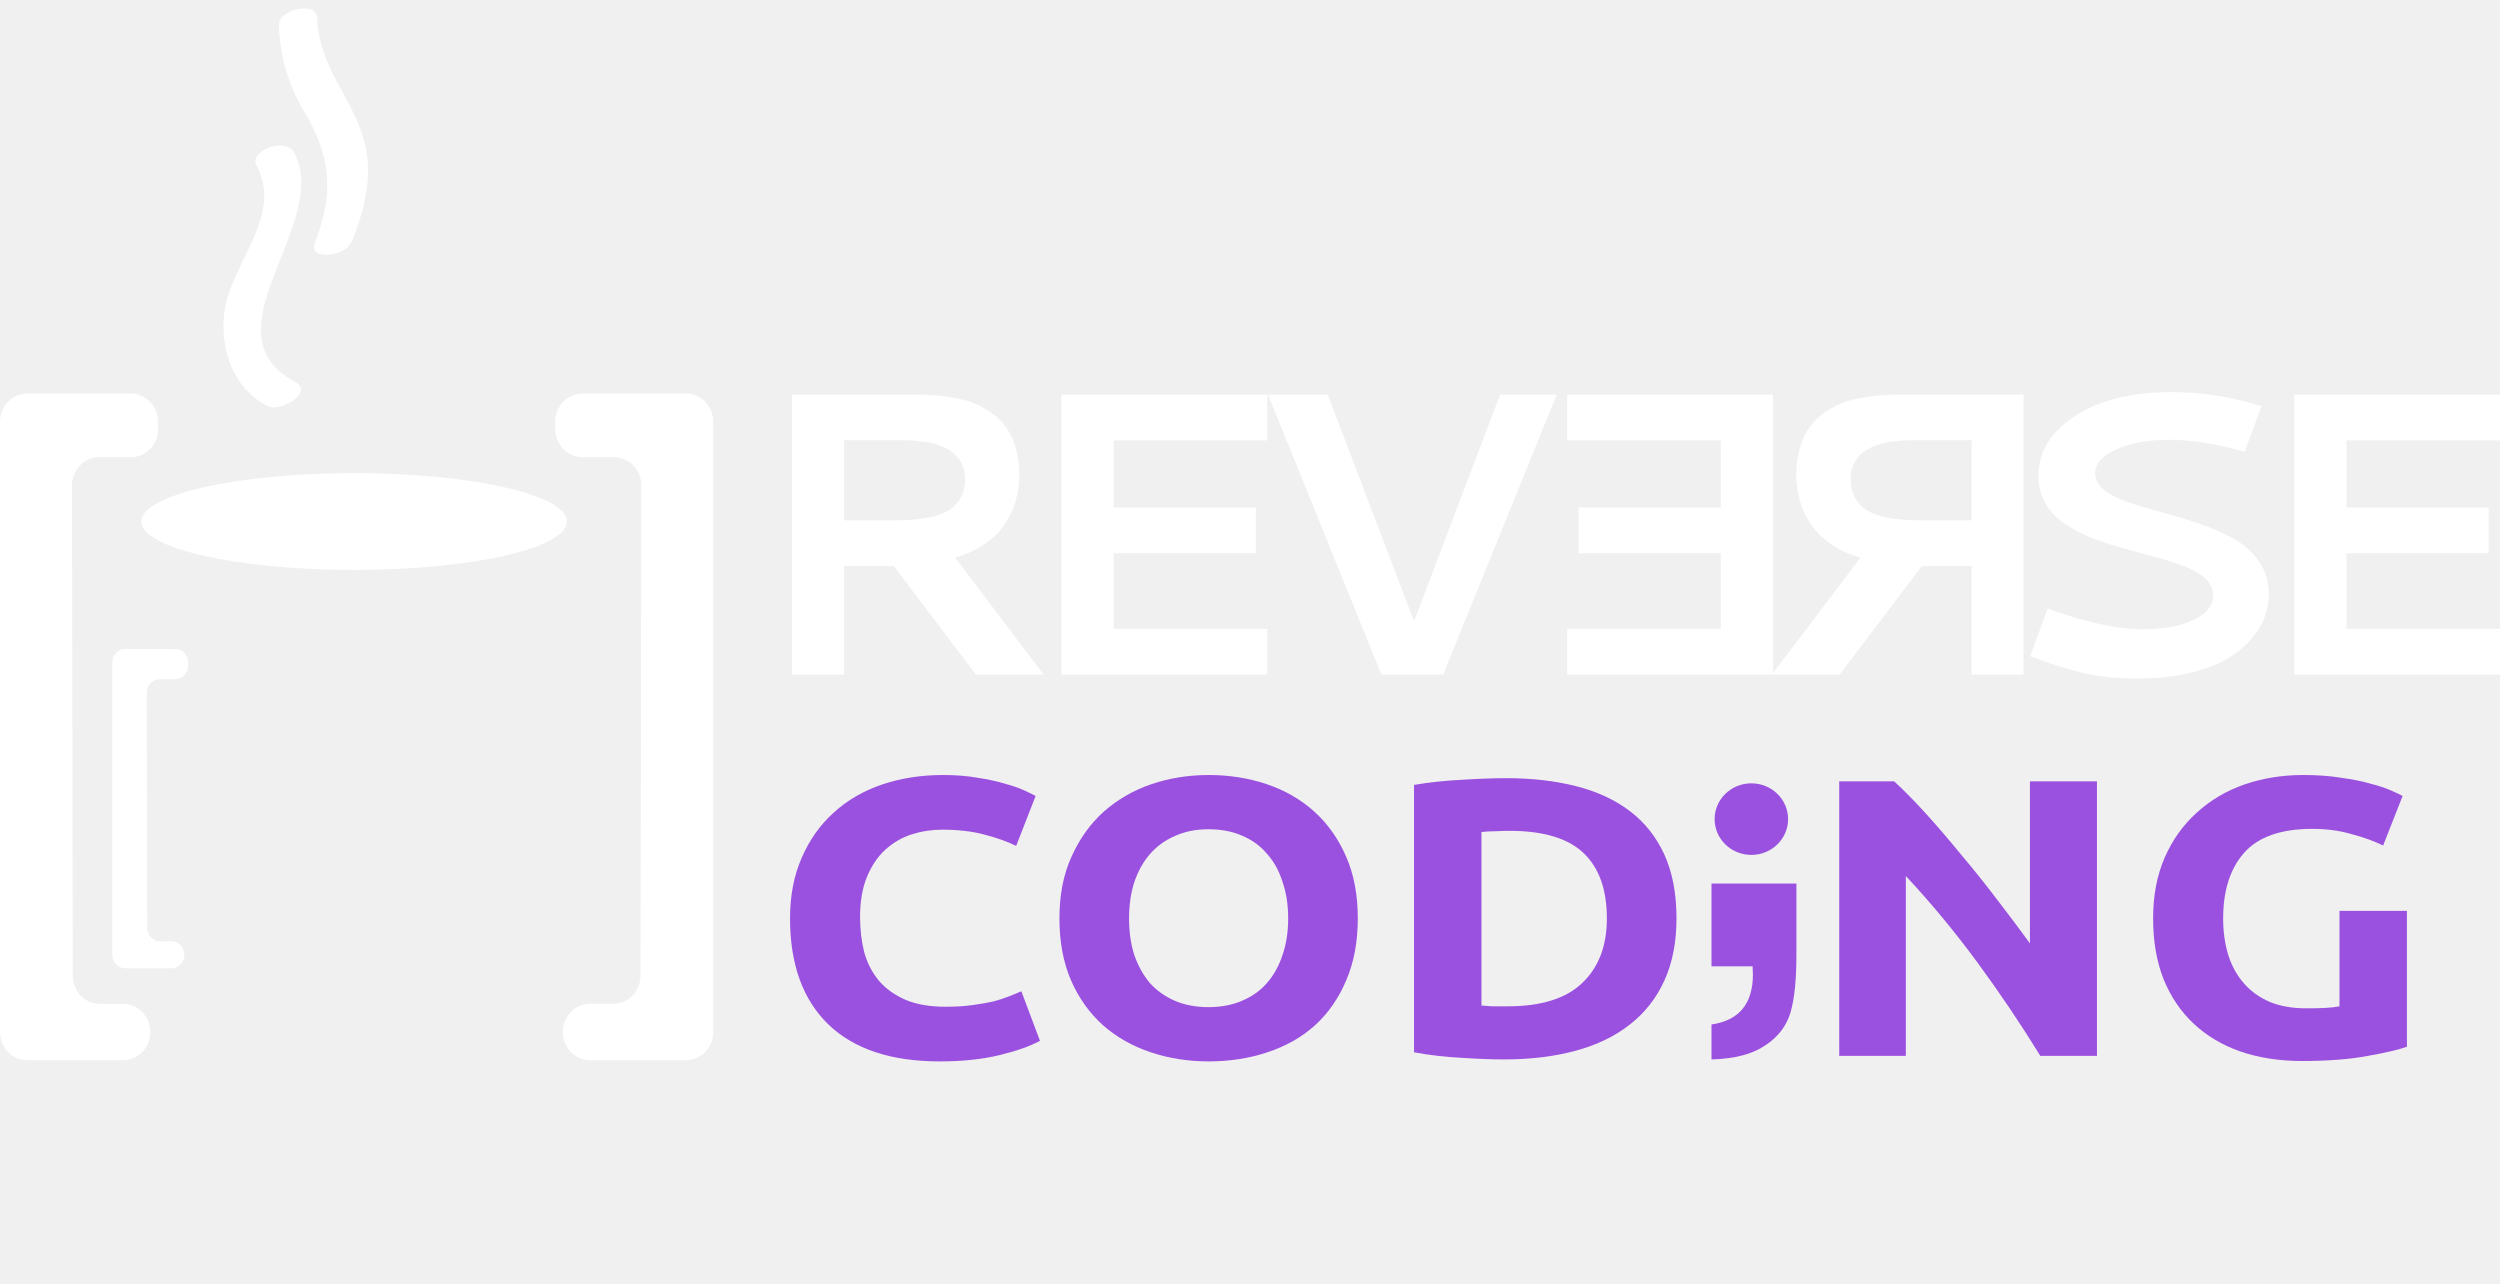
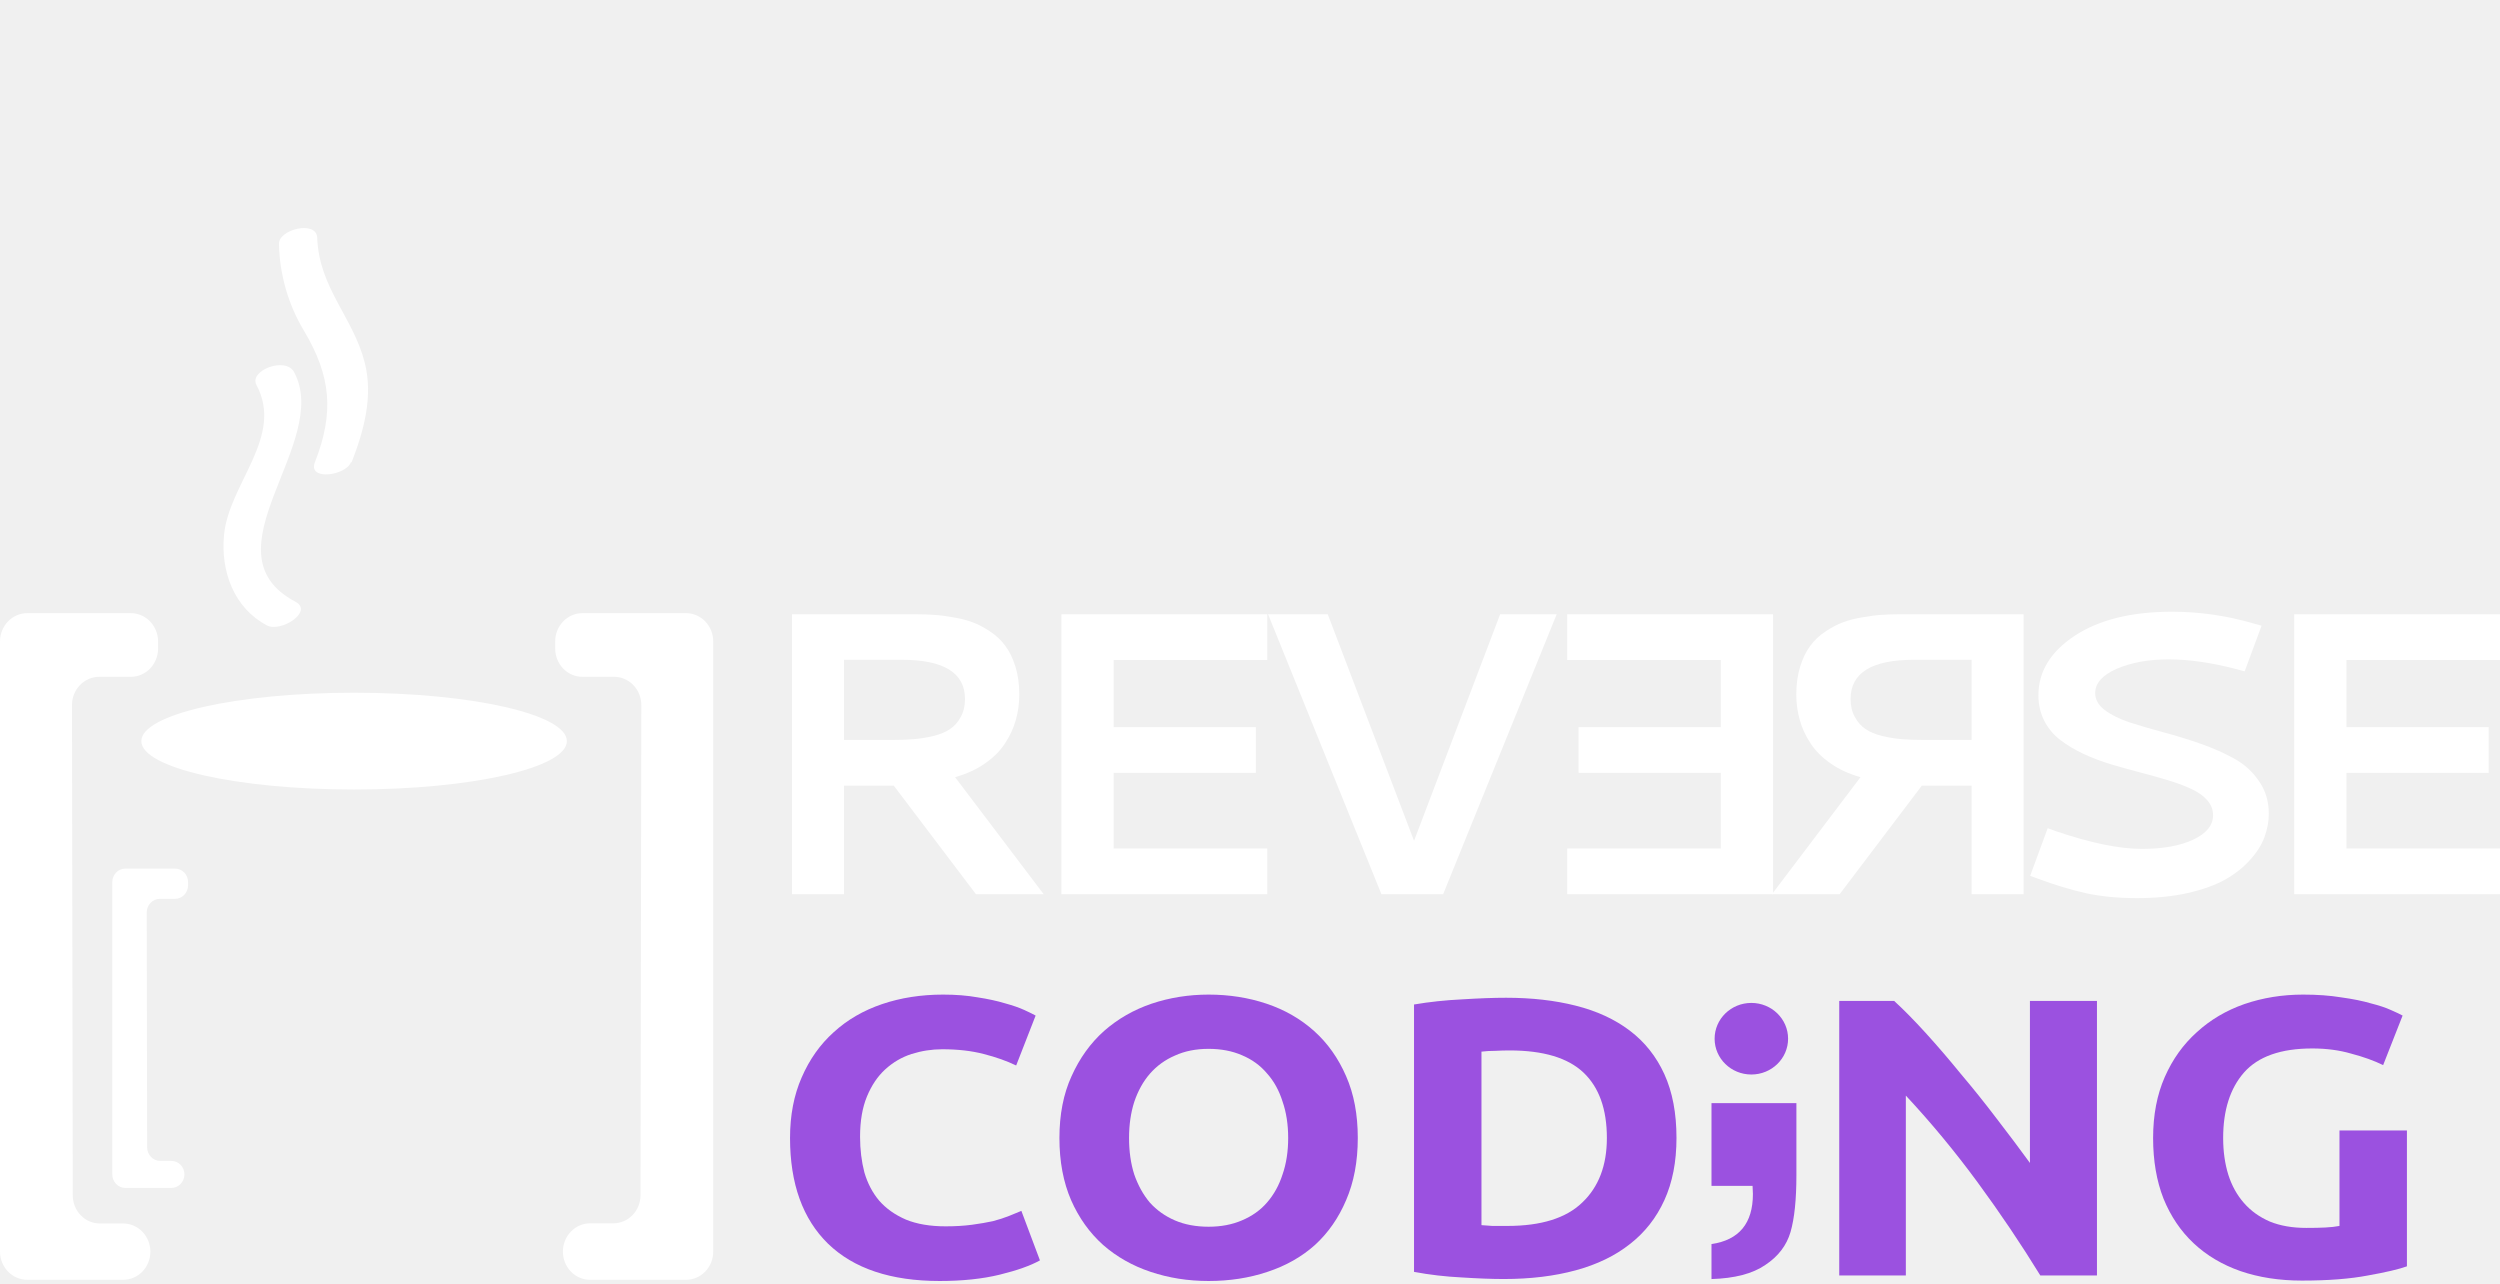
- <svg xmlns="http://www.w3.org/2000/svg" width="148" height="76" viewBox="0 0 148 76" fill="none">
+ <svg xmlns="http://www.w3.org/2000/svg" width="148" height="76" viewBox="0 0 148 50" fill="none">
  <g clip-path="url(#clip0_544_57)">
    <path d="M33.324 61.095C33.324 61.538 33.493 61.962 33.794 62.275C34.096 62.588 34.504 62.764 34.931 62.764H40.615C41.041 62.764 41.45 62.588 41.752 62.275C42.053 61.962 42.222 61.538 42.222 61.095V24.972C42.222 24.529 42.053 24.104 41.752 23.79C41.451 23.476 41.042 23.299 40.615 23.298H34.475C34.048 23.299 33.64 23.476 33.338 23.79C33.037 24.104 32.868 24.529 32.868 24.972V25.397C32.868 25.84 33.037 26.264 33.339 26.578C33.64 26.891 34.049 27.067 34.475 27.067H36.354C36.782 27.067 37.191 27.243 37.494 27.557C37.796 27.871 37.966 28.297 37.966 28.741L37.919 57.766C37.915 58.205 37.745 58.625 37.445 58.935C37.145 59.245 36.739 59.419 36.316 59.42H34.935C34.508 59.42 34.098 59.597 33.796 59.911C33.494 60.225 33.324 60.651 33.324 61.095Z" fill="white" />
    <path d="M8.903 61.095C8.903 61.538 8.734 61.962 8.432 62.275C8.131 62.588 7.722 62.764 7.296 62.764H1.611C1.185 62.764 0.776 62.589 0.474 62.276C0.172 61.963 0.001 61.538 0 61.095L0 24.972C0.001 24.529 0.171 24.104 0.473 23.79C0.775 23.476 1.184 23.299 1.611 23.298H7.747C8.174 23.299 8.583 23.476 8.885 23.79C9.187 24.104 9.357 24.529 9.359 24.972V25.397C9.357 25.84 9.187 26.265 8.885 26.578C8.583 26.891 8.174 27.067 7.747 27.067H5.868C5.441 27.068 5.033 27.245 4.732 27.559C4.43 27.872 4.261 28.298 4.261 28.741L4.308 57.766C4.308 57.985 4.35 58.202 4.431 58.405C4.512 58.608 4.631 58.791 4.781 58.946C4.931 59.101 5.108 59.223 5.304 59.306C5.499 59.389 5.708 59.431 5.92 59.43H7.301C7.725 59.433 8.131 59.609 8.431 59.921C8.731 60.232 8.9 60.654 8.903 61.095Z" fill="white" />
    <path d="M10.918 56.526C10.917 56.739 10.835 56.942 10.69 57.092C10.544 57.242 10.348 57.326 10.143 57.326H7.418C7.214 57.325 7.019 57.24 6.875 57.09C6.731 56.941 6.649 56.738 6.648 56.526V47.873V39.221C6.648 39.009 6.729 38.805 6.873 38.655C7.018 38.505 7.214 38.421 7.418 38.421H10.364C10.568 38.421 10.764 38.505 10.909 38.655C11.053 38.805 11.134 39.009 11.134 39.221V39.412C11.133 39.623 11.052 39.826 10.908 39.976C10.763 40.126 10.568 40.211 10.364 40.212H9.462C9.257 40.212 9.061 40.296 8.915 40.446C8.77 40.596 8.688 40.8 8.687 41.013L8.71 54.925C8.712 55.137 8.794 55.341 8.939 55.491C9.084 55.641 9.281 55.725 9.485 55.725H10.143C10.245 55.725 10.345 55.745 10.44 55.785C10.534 55.825 10.619 55.884 10.691 55.958C10.763 56.032 10.82 56.121 10.859 56.218C10.898 56.316 10.918 56.42 10.918 56.526Z" fill="white" />
    <path d="M20.963 33.739C27.919 33.739 33.559 32.456 33.559 30.874C33.559 29.291 27.919 28.009 20.963 28.009C14.007 28.009 8.367 29.291 8.367 30.874C8.367 32.456 14.007 33.739 20.963 33.739Z" fill="white" />
    <path d="M17.491 22.624C11.961 19.695 19.662 13.223 17.411 9.03C16.913 8.092 14.719 8.932 15.184 9.796C16.824 12.857 13.559 15.62 13.263 18.656C13.051 20.852 13.869 23.005 15.805 24.025C16.622 24.46 18.581 23.2 17.491 22.624Z" fill="white" />
    <path d="M20.813 14.375C21.536 12.525 22.1 10.47 21.597 8.488C20.921 5.788 18.891 4.07 18.778 1.073C18.736 0.019 16.481 0.585 16.514 1.444C16.555 3.263 17.066 5.036 17.994 6.579C19.601 9.269 19.793 11.426 18.642 14.365C18.205 15.473 20.465 15.166 20.775 14.365L20.813 14.375Z" fill="white" />
    <path d="M55.627 62.835C52.742 62.835 50.541 62.1 49.022 60.63C47.52 59.161 46.77 57.074 46.77 54.369C46.77 53.024 47 51.828 47.461 50.781C47.922 49.718 48.553 48.827 49.355 48.107C50.157 47.373 51.113 46.818 52.222 46.442C53.331 46.067 54.534 45.88 55.831 45.88C56.582 45.88 57.265 45.934 57.879 46.044C58.494 46.138 59.031 46.255 59.492 46.395C59.953 46.52 60.337 46.653 60.644 46.794C60.951 46.935 61.173 47.044 61.309 47.122L60.157 50.077C59.611 49.812 58.971 49.585 58.238 49.397C57.521 49.21 56.702 49.116 55.78 49.116C55.166 49.116 54.56 49.21 53.963 49.397C53.382 49.585 52.862 49.89 52.401 50.312C51.957 50.718 51.599 51.25 51.326 51.907C51.053 52.563 50.916 53.361 50.916 54.299C50.916 55.049 51.002 55.753 51.172 56.409C51.36 57.05 51.65 57.605 52.043 58.074C52.452 58.543 52.981 58.919 53.63 59.2C54.278 59.466 55.063 59.599 55.985 59.599C56.565 59.599 57.086 59.567 57.546 59.505C58.007 59.442 58.417 59.372 58.775 59.294C59.133 59.2 59.449 59.098 59.722 58.989C59.995 58.879 60.243 58.778 60.465 58.684L61.565 61.615C61.002 61.928 60.209 62.209 59.185 62.46C58.161 62.71 56.975 62.835 55.627 62.835Z" fill="#9B51E0" />
    <path d="M66.84 54.369C66.84 55.166 66.942 55.886 67.147 56.526C67.369 57.167 67.676 57.722 68.069 58.191C68.478 58.645 68.973 58.997 69.553 59.247C70.133 59.497 70.799 59.622 71.55 59.622C72.284 59.622 72.941 59.497 73.521 59.247C74.118 58.997 74.613 58.645 75.006 58.191C75.415 57.722 75.722 57.167 75.927 56.526C76.149 55.886 76.26 55.166 76.26 54.369C76.26 53.572 76.149 52.852 75.927 52.211C75.722 51.555 75.415 51 75.006 50.546C74.613 50.077 74.118 49.718 73.521 49.468C72.941 49.217 72.284 49.092 71.55 49.092C70.799 49.092 70.133 49.225 69.553 49.491C68.973 49.741 68.478 50.101 68.069 50.57C67.676 51.023 67.369 51.578 67.147 52.235C66.942 52.876 66.84 53.587 66.84 54.369ZM80.381 54.369C80.381 55.76 80.151 56.988 79.69 58.051C79.246 59.098 78.632 59.982 77.847 60.701C77.062 61.404 76.123 61.936 75.031 62.295C73.956 62.655 72.796 62.835 71.55 62.835C70.338 62.835 69.195 62.655 68.12 62.295C67.045 61.936 66.106 61.404 65.304 60.701C64.502 59.982 63.87 59.098 63.41 58.051C62.949 56.988 62.718 55.76 62.718 54.369C62.718 52.977 62.957 51.758 63.435 50.711C63.913 49.647 64.553 48.756 65.355 48.037C66.174 47.318 67.113 46.779 68.171 46.419C69.246 46.059 70.372 45.88 71.55 45.88C72.761 45.88 73.905 46.059 74.98 46.419C76.055 46.779 76.994 47.318 77.796 48.037C78.598 48.756 79.229 49.647 79.69 50.711C80.151 51.758 80.381 52.977 80.381 54.369Z" fill="#9B51E0" />
    <path d="M87.703 59.528C87.891 59.544 88.104 59.559 88.343 59.575C88.599 59.575 88.898 59.575 89.239 59.575C91.236 59.575 92.712 59.114 93.668 58.191C94.641 57.269 95.127 55.995 95.127 54.369C95.127 52.665 94.666 51.375 93.745 50.499C92.823 49.624 91.364 49.186 89.367 49.186C89.094 49.186 88.813 49.194 88.523 49.21C88.232 49.21 87.959 49.225 87.703 49.257V59.528ZM99.248 54.369C99.248 55.776 99.009 57.003 98.531 58.051C98.054 59.098 97.371 59.966 96.484 60.654C95.613 61.342 94.547 61.858 93.284 62.202C92.021 62.546 90.605 62.718 89.034 62.718C88.318 62.718 87.482 62.686 86.526 62.624C85.57 62.577 84.632 62.468 83.71 62.295V46.466C84.632 46.309 85.587 46.208 86.577 46.161C87.584 46.098 88.446 46.067 89.162 46.067C90.681 46.067 92.055 46.224 93.284 46.536C94.53 46.849 95.596 47.341 96.484 48.014C97.371 48.686 98.054 49.546 98.531 50.593C99.009 51.641 99.248 52.899 99.248 54.369Z" fill="#9B51E0" />
    <path d="M120.787 62.507C119.643 60.646 118.406 58.809 117.075 56.995C115.744 55.182 114.327 53.47 112.826 51.86V62.507H108.883V46.255H112.134C112.698 46.771 113.32 47.404 114.003 48.154C114.686 48.905 115.377 49.71 116.077 50.57C116.793 51.414 117.501 52.297 118.201 53.22C118.901 54.127 119.558 55.002 120.172 55.846V46.255H124.14V62.507H120.787Z" fill="#9B51E0" />
    <path d="M136.884 49.069C135.024 49.069 133.676 49.546 132.84 50.499C132.021 51.438 131.611 52.727 131.611 54.369C131.611 55.166 131.713 55.893 131.918 56.55C132.123 57.191 132.43 57.746 132.84 58.215C133.249 58.684 133.761 59.051 134.376 59.317C134.99 59.567 135.707 59.692 136.526 59.692C136.97 59.692 137.345 59.685 137.652 59.669C137.977 59.653 138.258 59.622 138.497 59.575V53.923H142.49V61.967C142.013 62.139 141.245 62.319 140.187 62.507C139.128 62.71 137.823 62.811 136.27 62.811C134.939 62.811 133.727 62.624 132.635 62.249C131.56 61.873 130.638 61.326 129.87 60.607C129.102 59.888 128.505 59.005 128.079 57.957C127.669 56.91 127.464 55.714 127.464 54.369C127.464 53.009 127.695 51.805 128.155 50.757C128.616 49.71 129.248 48.827 130.05 48.107C130.852 47.373 131.79 46.818 132.865 46.442C133.958 46.067 135.118 45.88 136.347 45.88C137.183 45.88 137.934 45.934 138.599 46.044C139.282 46.138 139.862 46.255 140.34 46.395C140.835 46.52 141.236 46.653 141.543 46.794C141.867 46.935 142.098 47.044 142.234 47.122L141.082 50.054C140.536 49.788 139.905 49.561 139.188 49.374C138.488 49.17 137.721 49.069 136.884 49.069Z" fill="#9B51E0" />
    <path d="M101.32 57.205V52.307H106.347V56.568C106.347 58.015 106.231 59.136 106 59.932C105.768 60.729 105.271 61.379 104.508 61.884C103.759 62.401 102.696 62.68 101.32 62.72V60.649C102.955 60.41 103.772 59.422 103.772 57.683C103.772 57.577 103.766 57.417 103.752 57.205H101.32Z" fill="#9B51E0" />
    <path d="M105.855 48.492C105.855 49.663 104.881 50.611 103.68 50.611C102.479 50.611 101.505 49.663 101.505 48.492C101.505 47.321 102.479 46.373 103.68 46.373C104.881 46.373 105.855 47.321 105.855 48.492Z" fill="#9B51E0" />
    <path d="M104.964 39.936V23.365H92.779V26.071H101.872V30.047H93.451V32.752H101.872V37.23H92.779V39.936H104.964Z" fill="white" />
    <path d="M60.342 28.111C60.342 28.64 60.273 29.145 60.135 29.627C60.004 30.102 59.792 30.56 59.499 31.003C59.214 31.446 58.819 31.843 58.314 32.193C57.817 32.543 57.226 32.815 56.541 33.009L61.785 39.936H57.776L52.912 33.511H49.966V39.936H46.886V23.365H54.281C54.647 23.365 54.981 23.377 55.283 23.4C55.592 23.416 55.963 23.462 56.395 23.54C56.835 23.61 57.222 23.707 57.556 23.832C57.898 23.956 58.248 24.139 58.607 24.38C58.974 24.621 59.275 24.904 59.511 25.231C59.756 25.55 59.955 25.958 60.11 26.455C60.265 26.945 60.342 27.497 60.342 28.111ZM49.966 26.059V30.805H52.802C53.291 30.805 53.722 30.79 54.097 30.758C54.472 30.727 54.859 30.665 55.258 30.572C55.657 30.471 55.983 30.335 56.236 30.164C56.497 29.993 56.709 29.756 56.871 29.452C57.043 29.149 57.128 28.792 57.128 28.38C57.128 26.832 55.877 26.059 53.376 26.059H49.966Z" fill="white" />
    <path d="M62.836 39.936V23.365H75.021V26.071H65.928V30.047H74.349V32.752H65.928V37.23H75.021V39.936H62.836Z" fill="white" />
    <path d="M75.07 23.365H78.603L83.711 36.776L88.808 23.365H92.156L85.434 39.936H81.78L75.07 23.365Z" fill="white" />
    <path d="M106.34 28.111C106.34 28.64 106.41 29.145 106.548 29.627C106.679 30.102 106.89 30.56 107.184 31.003C107.469 31.446 107.864 31.843 108.369 32.193C108.866 32.543 109.457 32.815 110.141 33.009L104.898 39.936H108.907L113.771 33.511H116.717V39.936H119.796V23.365H112.402C112.036 23.365 111.702 23.377 111.4 23.4C111.091 23.416 110.72 23.462 110.288 23.54C109.848 23.61 109.461 23.707 109.127 23.832C108.785 23.956 108.434 24.139 108.076 24.38C107.709 24.621 107.408 24.904 107.171 25.231C106.927 25.55 106.727 25.958 106.573 26.455C106.418 26.945 106.34 27.497 106.34 28.111ZM116.717 26.059V30.805H113.881C113.392 30.805 112.96 30.79 112.586 30.758C112.211 30.727 111.824 30.665 111.425 30.572C111.025 30.471 110.699 30.335 110.447 30.164C110.186 29.993 109.974 29.756 109.811 29.452C109.64 29.149 109.555 28.792 109.555 28.38C109.555 26.832 110.805 26.059 113.307 26.059H116.717Z" fill="white" />
    <path d="M128.581 23.214C130.203 23.214 131.804 23.443 133.384 23.902L133.886 24.042L132.883 26.747L132.419 26.619C130.944 26.23 129.6 26.036 128.386 26.036C127.188 26.036 126.161 26.222 125.306 26.595C124.459 26.968 124.035 27.447 124.035 28.03C124.035 28.411 124.222 28.745 124.597 29.033C124.98 29.32 125.473 29.565 126.076 29.767C126.679 29.962 127.343 30.156 128.068 30.35C128.801 30.545 129.535 30.77 130.268 31.027C131.001 31.283 131.669 31.579 132.272 31.913C132.875 32.247 133.364 32.694 133.739 33.254C134.122 33.806 134.313 34.443 134.313 35.166C134.313 35.633 134.228 36.095 134.057 36.554C133.894 37.005 133.613 37.452 133.213 37.895C132.822 38.338 132.333 38.727 131.747 39.061C131.168 39.388 130.427 39.656 129.522 39.866C128.626 40.068 127.62 40.169 126.504 40.169C125.387 40.169 124.381 40.072 123.485 39.877C122.589 39.675 121.639 39.388 120.637 39.014L120.185 38.851L121.224 36.029L121.701 36.204C123.762 36.904 125.461 37.254 126.797 37.254C128.052 37.254 129.066 37.071 129.84 36.706C130.622 36.34 131.013 35.858 131.013 35.26C131.013 34.925 130.895 34.626 130.659 34.362C130.423 34.097 130.105 33.876 129.706 33.697C129.307 33.511 128.846 33.339 128.325 33.184C127.811 33.029 127.27 32.877 126.699 32.729C126.129 32.581 125.559 32.422 124.988 32.251C124.418 32.08 123.872 31.874 123.35 31.633C122.837 31.392 122.381 31.12 121.982 30.817C121.582 30.514 121.265 30.137 121.028 29.686C120.792 29.227 120.674 28.718 120.674 28.158C120.674 26.759 121.391 25.585 122.825 24.636C124.267 23.688 126.186 23.214 128.581 23.214Z" fill="white" />
    <path d="M135.817 39.936V23.365H148.002V26.071H138.909V30.047H147.33V32.752H138.909V37.23H148.002V39.936H135.817Z" fill="white" />
  </g>
  <defs>
    <clipPath id="clip0_544_57">
      <rect width="148" height="75" fill="white" transform="translate(0 0.5)" />
    </clipPath>
  </defs>
</svg>
